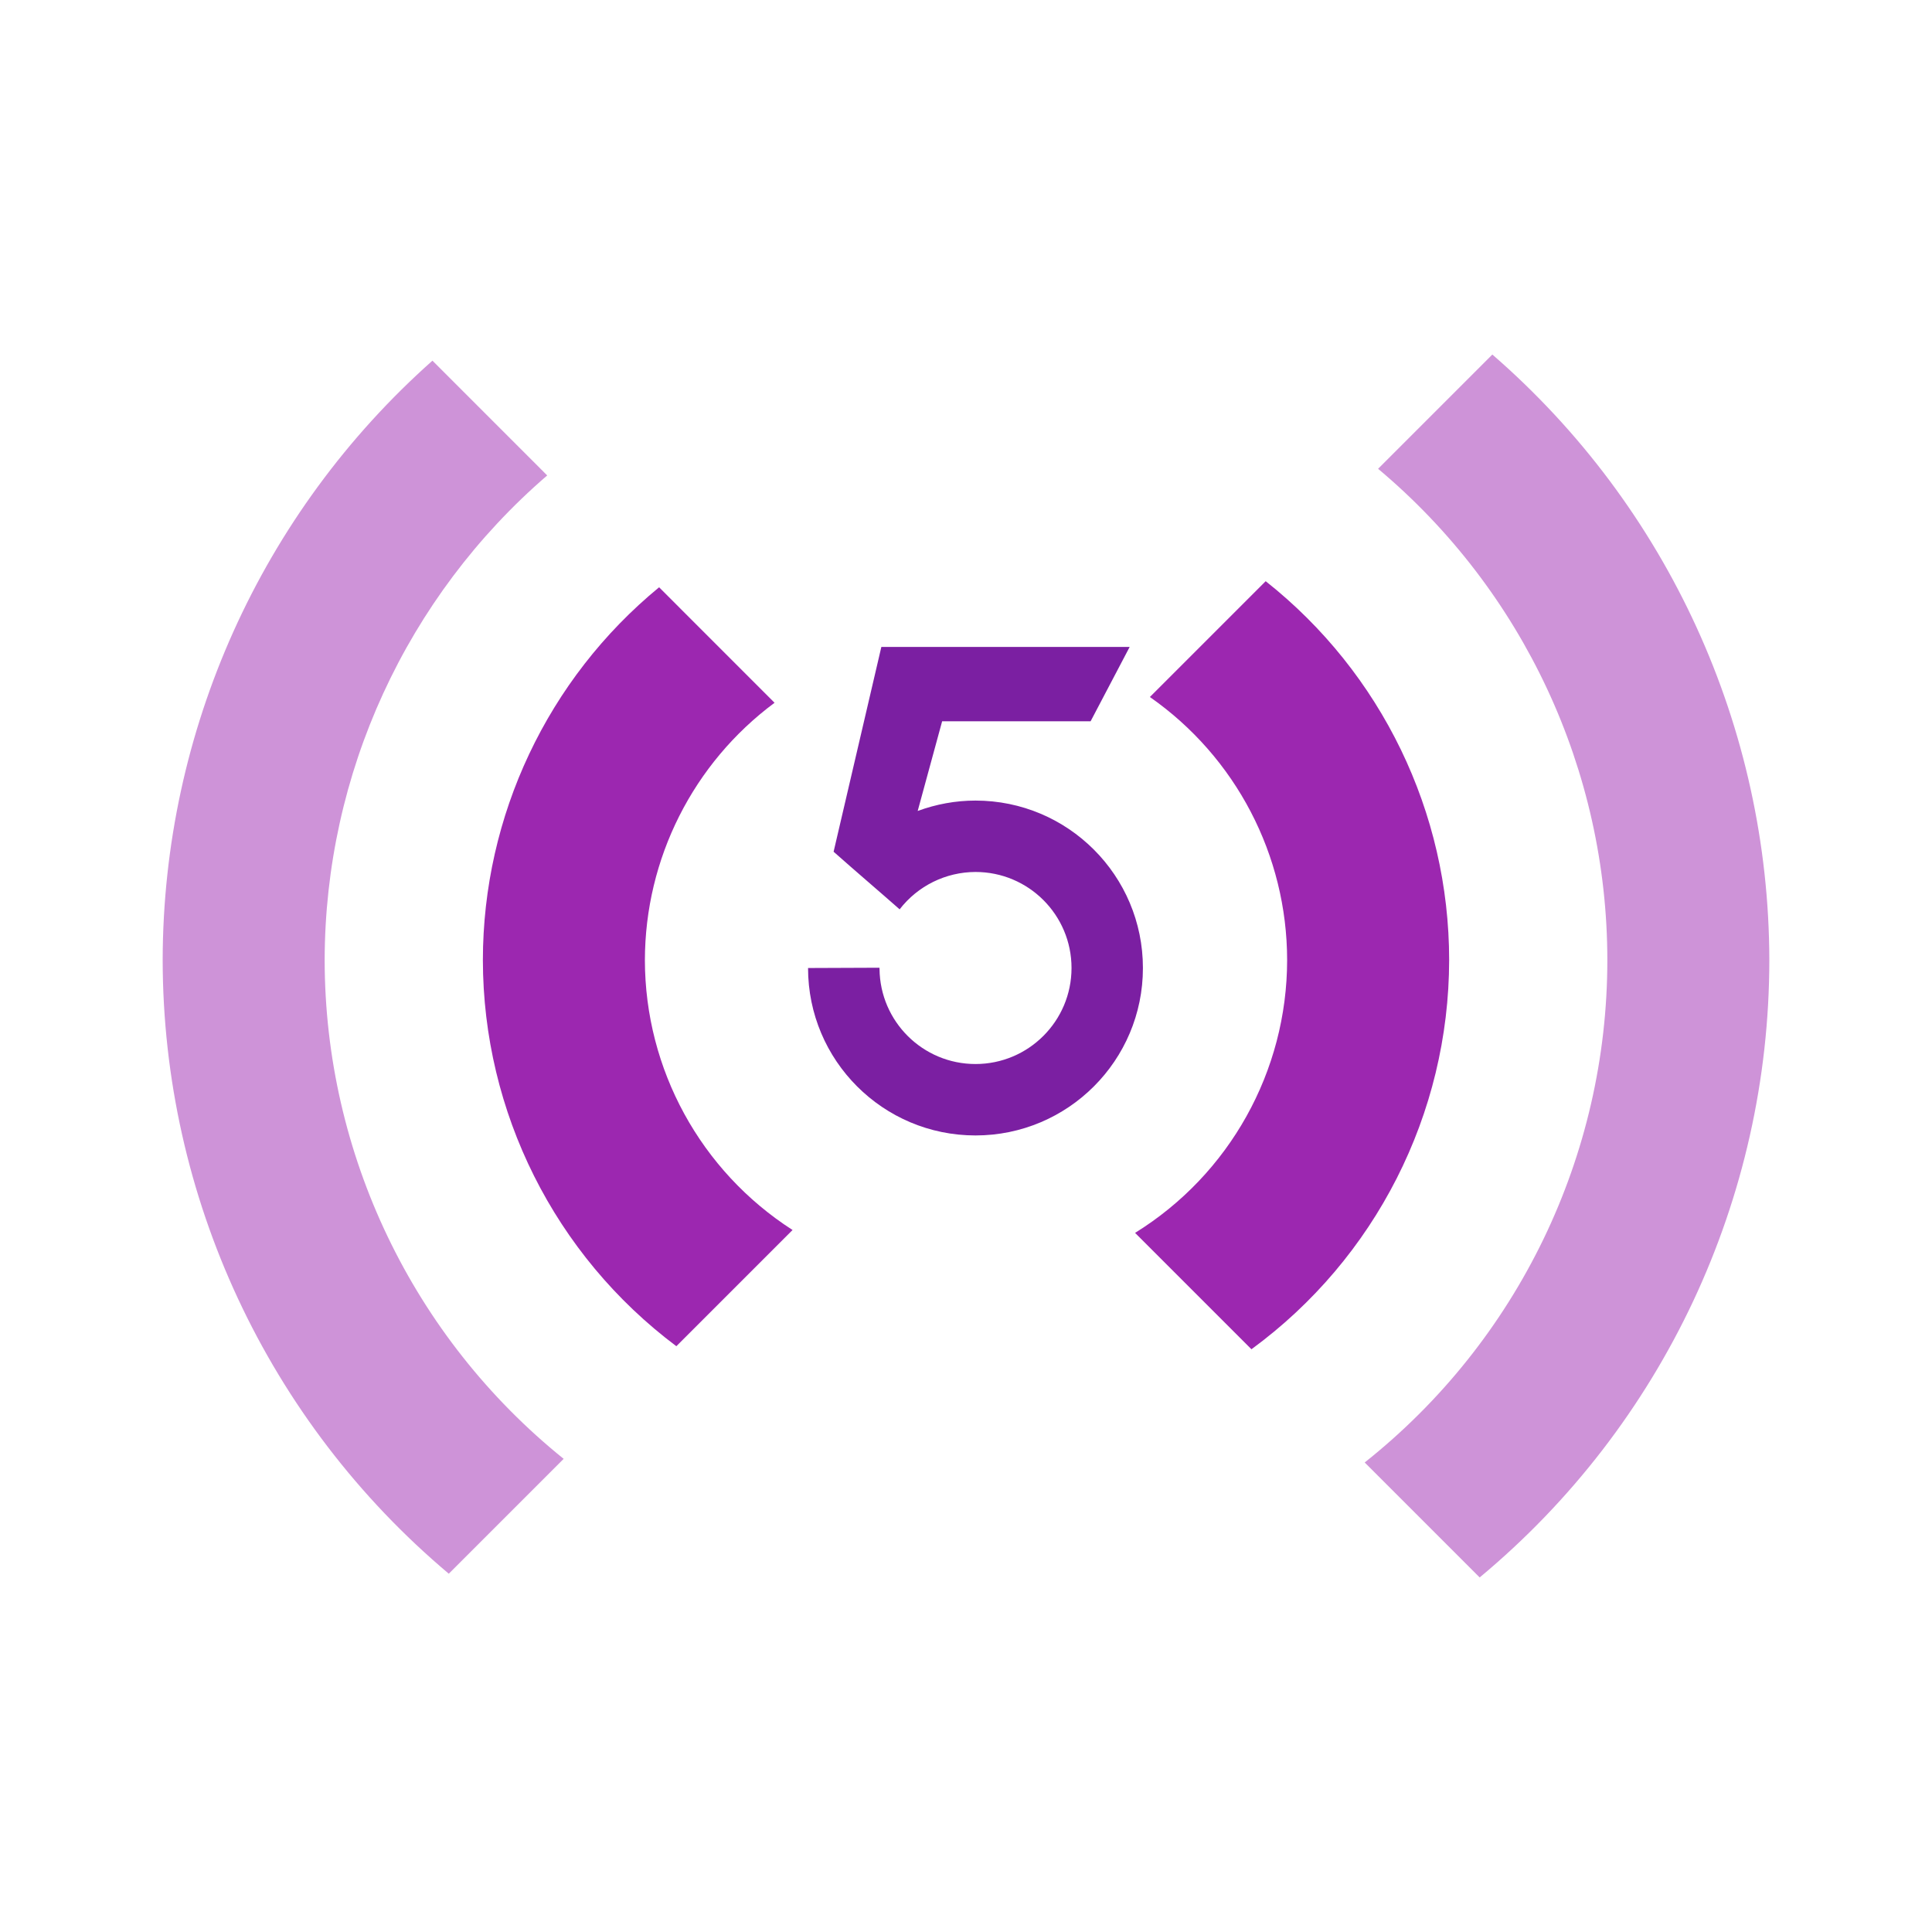
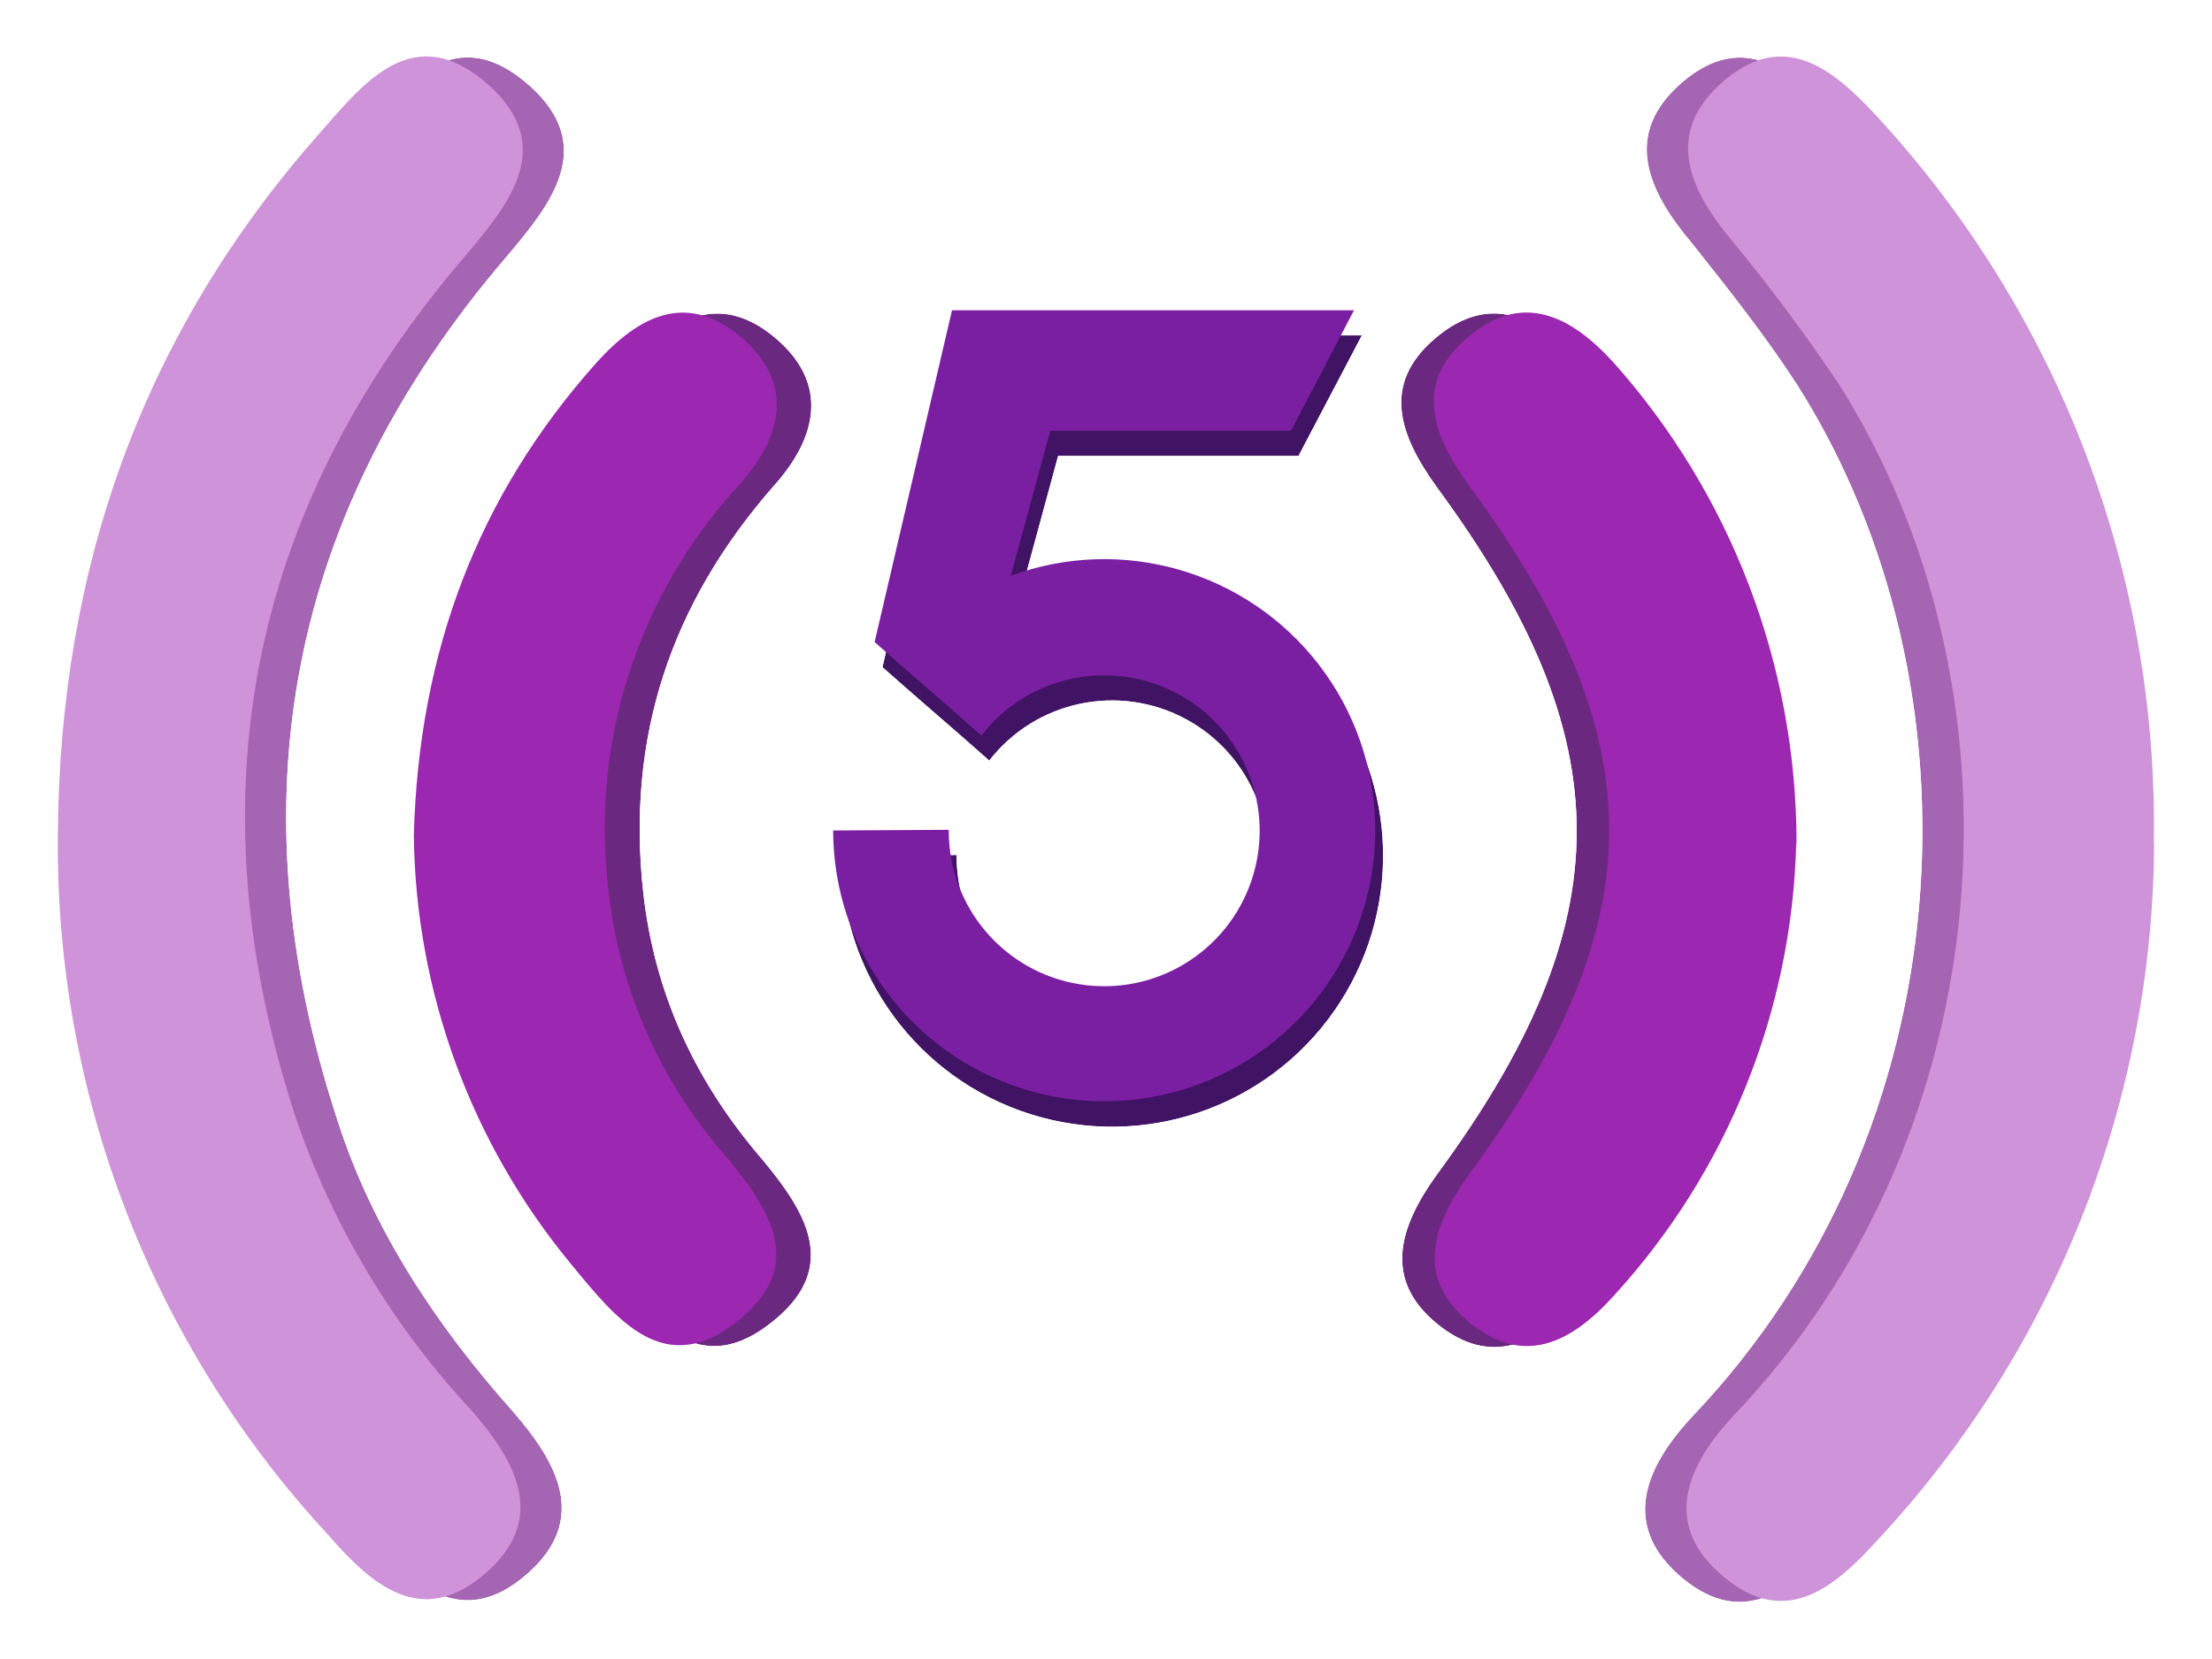
- <svg xmlns="http://www.w3.org/2000/svg" width="256" height="256" viewBox="0 0 67.733 67.733">
-   <path d="M44.373 20.376l-4.06 4.06a11.259 11.259 0 014.812 9.224 11.259 11.259 0 01-5.331 9.563l4.08 4.08a16.938 16.938 0 006.931-13.643 16.938 16.938 0 00-6.432-13.284zm-21.266.213a16.938 16.938 0 00-6.178 13.071 16.938 16.938 0 006.783 13.536l4.074-4.074a11.259 11.259 0 01-5.177-9.461 11.259 11.259 0 014.546-9.023z" fill="#9c27b0" />
-   <path d="M52.319 12.43l-4.005 4.005a22.484 22.484 0 018.037 17.225 22.484 22.484 0 01-8.507 17.612l4.031 4.031a28.164 28.164 0 0010.155-21.644 28.164 28.164 0 00-9.711-21.23zm-37.158.214a28.164 28.164 0 00-9.458 21.016 28.164 28.164 0 0010.031 21.512l4.027-4.027a22.484 22.484 0 01-8.379-17.485 22.484 22.484 0 017.802-16.992z" fill="#ce93d8" />
-   <path d="M30.899 22.68l-1.674 7.18c.768.682 1.547 1.344 2.315 2.02.636-.825 1.619-1.308 2.66-1.31 1.859 0 3.366 1.507 3.366 3.366 0 1.859-1.507 3.367-3.366 3.367-1.846 0-3.347-1.487-3.365-3.333h-.001v-.018c-0-.005-0-.01-.001-.015 0-.003 0-.007.001-.01l-2.505.01c0 3.242 2.628 5.87 5.87 5.87 3.242 0 5.87-2.628 5.87-5.87 0-3.242-2.628-5.87-5.87-5.87-.7 0-1.384.128-2.026.364l.857-3.144h5.205l1.369-2.606z" fill="#7b1fa2" />
+ <svg xmlns="http://www.w3.org/2000/svg" width="256" height="192" viewBox="0 0 67.73 50.8" version="1.1" id="svg8">
+   <defs id="defs2">
+     <filter style="color-interpolation-filters:sRGB" id="filter1214">
+       <feComponentTransfer result="fbSourceGraphic" id="feComponentTransfer1212">
+         <feFuncR type="gamma" amplitude=".86" exponent="2.09" offset=".05" id="feFuncR1206" />
+         <feFuncG type="gamma" amplitude=".86" exponent="2.09" offset=".05" id="feFuncG1208" />
+         <feFuncB type="gamma" amplitude=".86" exponent="2.09" offset=".05" id="feFuncB1210" />
+       </feComponentTransfer>
+       <feColorMatrix result="fbSourceGraphicAlpha" in="fbSourceGraphic" values="0 0 0 -1 0 0 0 0 -1 0 0 0 0 -1 0 0 0 0 1 0" id="feColorMatrix1310" />
+       <feColorMatrix id="feColorMatrix1312" values="1 0 0 0 0 0 1 0 0 0 0 0 1 0 0 -1 0.5 0.5 1 0" in="fbSourceGraphic" result="colormatrix" />
+       <feComposite in2="fbSourceGraphic" id="feComposite1314" in="colormatrix" operator="in" result="composite1" />
+     </filter>
+   </defs>
+   <g id="layer1" transform="translate(0 -246.2)">
+     <g transform="translate(-390.8 -21.92)" id="g1529">
+       <g id="g1527" transform="translate(0 8.47)">
+         <path id="path1507" d="M420.18 269.92l-2.36 10.16c1.08.96 2.19 1.9 3.27 2.86a4.76 4.76 0 11-1 2.95v-.02-.03-.01l-3.54.01a8.3 8.3 0 105.44-7.78l1.21-4.45h7.36l1.94-3.69z" style="opacity:1;fill:#7b1fa2;fill-opacity:1;stroke:none;stroke-width:.935;stroke-linecap:round;stroke-linejoin:bevel;stroke-miterlimit:4;stroke-dasharray:none;stroke-dashoffset:0;stroke-opacity:1;filter:url(#filter1214)" />
+         <path transform="matrix(.48882 0 0 .48882 376.63 254.42)" style="fill:#ce93d8;fill-opacity:1;filter:url(#filter1214)" class="st0" d="M35.2 63.1c.1-16.9 5.4-31.5 16.3-43.9 2.9-3.3 6-7.3 10.7-3.1 4.2 3.8 1.3 7.4-1.5 10.7-13.7 16-17.1 34.1-10.6 54 2.2 6.9 6.2 12.9 11 18.3 2.8 3.2 4.8 6.8.9 10.2-4 3.5-7.1.8-9.9-2.4-11.3-12.5-16.9-27.3-16.9-43.8z" id="path1509" />
+         <path transform="matrix(.48882 0 0 .48882 374.1 254.42)" style="fill:#ce93d8;fill-opacity:1;filter:url(#filter1214)" class="st0" d="M166.5 63.6c-.2 16.4-6 31.2-17.4 43.7-2.7 3-5.7 5.4-9.5 2.3-4-3.3-2.4-7 .6-10.2 17.1-18 18.5-45.6 6.6-64.5-2-3.1-4.3-6-6.6-8.9-2.8-3.3-4.5-6.9-.6-10.2 3.8-3.2 6.8-.7 9.5 2.2 11.6 12.9 17.4 27.8 17.4 45.6z" id="path1511" />
+         <path transform="matrix(.48882 0 0 .48882 376.43 254.42)" style="fill:#9c27b0;fill-opacity:1;filter:url(#filter1214)" class="st0" d="M57.5 63.1c.3-11.5 4-21.3 11.4-29.6 2.7-3 5.7-4.5 9.1-1.6 3.4 2.9 2.5 6.3-.1 9.2-6.5 7.4-9.3 15.8-8.2 25.6.7 6.1 3.1 11.4 7 16.1 2.8 3.3 5.6 7 1.2 10.6-4.7 3.9-7.7 0-10.6-3.5-6.5-7.8-9.5-17-9.8-26.8z" id="path1513" />
+         <path transform="matrix(.48882 0 0 .48882 374.37 254.42)" style="fill:#9c27b0;fill-opacity:1;filter:url(#filter1214)" class="st0" d="M144.1 63.6c-.3 10.2-3.9 19.9-11.4 28.3-2.7 3-5.7 4.5-9.1 1.7-3.4-2.8-2.3-6.1 0-9.3 11.7-15.9 11.7-27.2 0-43.1-2.3-3.2-3.5-6.4-.1-9.3 3.4-2.9 6.4-1.4 9.1 1.5 7.1 7.8 11.5 18.7 11.5 30.2z" id="path1515" />
+         <path style="opacity:1;fill:#7b1fa2;fill-opacity:1;stroke:none;stroke-width:.935;stroke-linecap:round;stroke-linejoin:bevel;stroke-miterlimit:4;stroke-dasharray:none;stroke-dashoffset:0;stroke-opacity:1" d="M419.95 269.15l-2.37 10.16c1.09.97 2.19 1.9 3.27 2.86a4.76 4.76 0 11-1 2.95v-.02-.02-.02l-3.54.02a8.3 8.3 0 105.44-7.8l1.21-4.44h7.37l1.93-3.69z" id="path1517" />
+         <path id="path1519" d="M392.57 285.23c.05-8.26 2.64-15.4 7.97-21.45 1.42-1.62 2.93-3.57 5.23-1.52 2.06 1.86.64 3.62-.73 5.23-6.7 7.82-8.36 16.67-5.18 26.4a25.03 25.03 0 005.37 8.94c1.37 1.57 2.35 3.33.44 4.99-1.95 1.7-3.47.39-4.83-1.18a31.07 31.07 0 01-8.27-21.4z" class="st0" style="fill:#ce93d8;fill-opacity:1;stroke-width:.489" />
+         <path id="path1521" d="M456.76 285.48a31.51 31.51 0 01-8.5 21.36c-1.33 1.47-2.8 2.64-4.65 1.12-1.96-1.6-1.18-3.42.29-4.98 8.36-8.8 9.04-22.3 3.23-31.53a55.58 55.58 0 00-3.23-4.35c-1.37-1.61-2.2-3.37-.3-4.99 1.86-1.56 3.33-.34 4.65 1.08a32 32 0 018.5 22.29z" class="st0" style="fill:#ce93d8;fill-opacity:1;stroke-width:.489" />
+         <path id="path1523" d="M403.47 285.23c.15-5.62 1.96-10.4 5.58-14.46 1.32-1.47 2.78-2.2 4.45-.79 1.66 1.42 1.22 3.08-.05 4.5a15.5 15.5 0 00-4.01 12.51 14.7 14.7 0 003.42 7.87c1.37 1.62 2.74 3.43.59 5.19-2.3 1.9-3.77 0-5.18-1.71a20.98 20.98 0 01-4.8-13.1z" class="st0" style="fill:#9c27b0;fill-opacity:1;stroke-width:.489" />
+         <path id="path1525" d="M445.8 285.48a21.3 21.3 0 01-5.57 13.83c-1.32 1.47-2.78 2.2-4.44.83-1.67-1.37-1.13-2.98 0-4.54 5.71-7.77 5.71-13.3 0-21.07-1.13-1.56-1.72-3.13-.05-4.55 1.66-1.41 3.13-.68 4.44.74a22.12 22.12 0 015.63 14.76z" class="st0" style="fill:#9c27b0;fill-opacity:1;stroke-width:.489" />
+       </g>
+     </g>
+   </g>
+   <style id="style846" type="text/css">
+     .st0{fill:#010101}
+   </style>
</svg>
